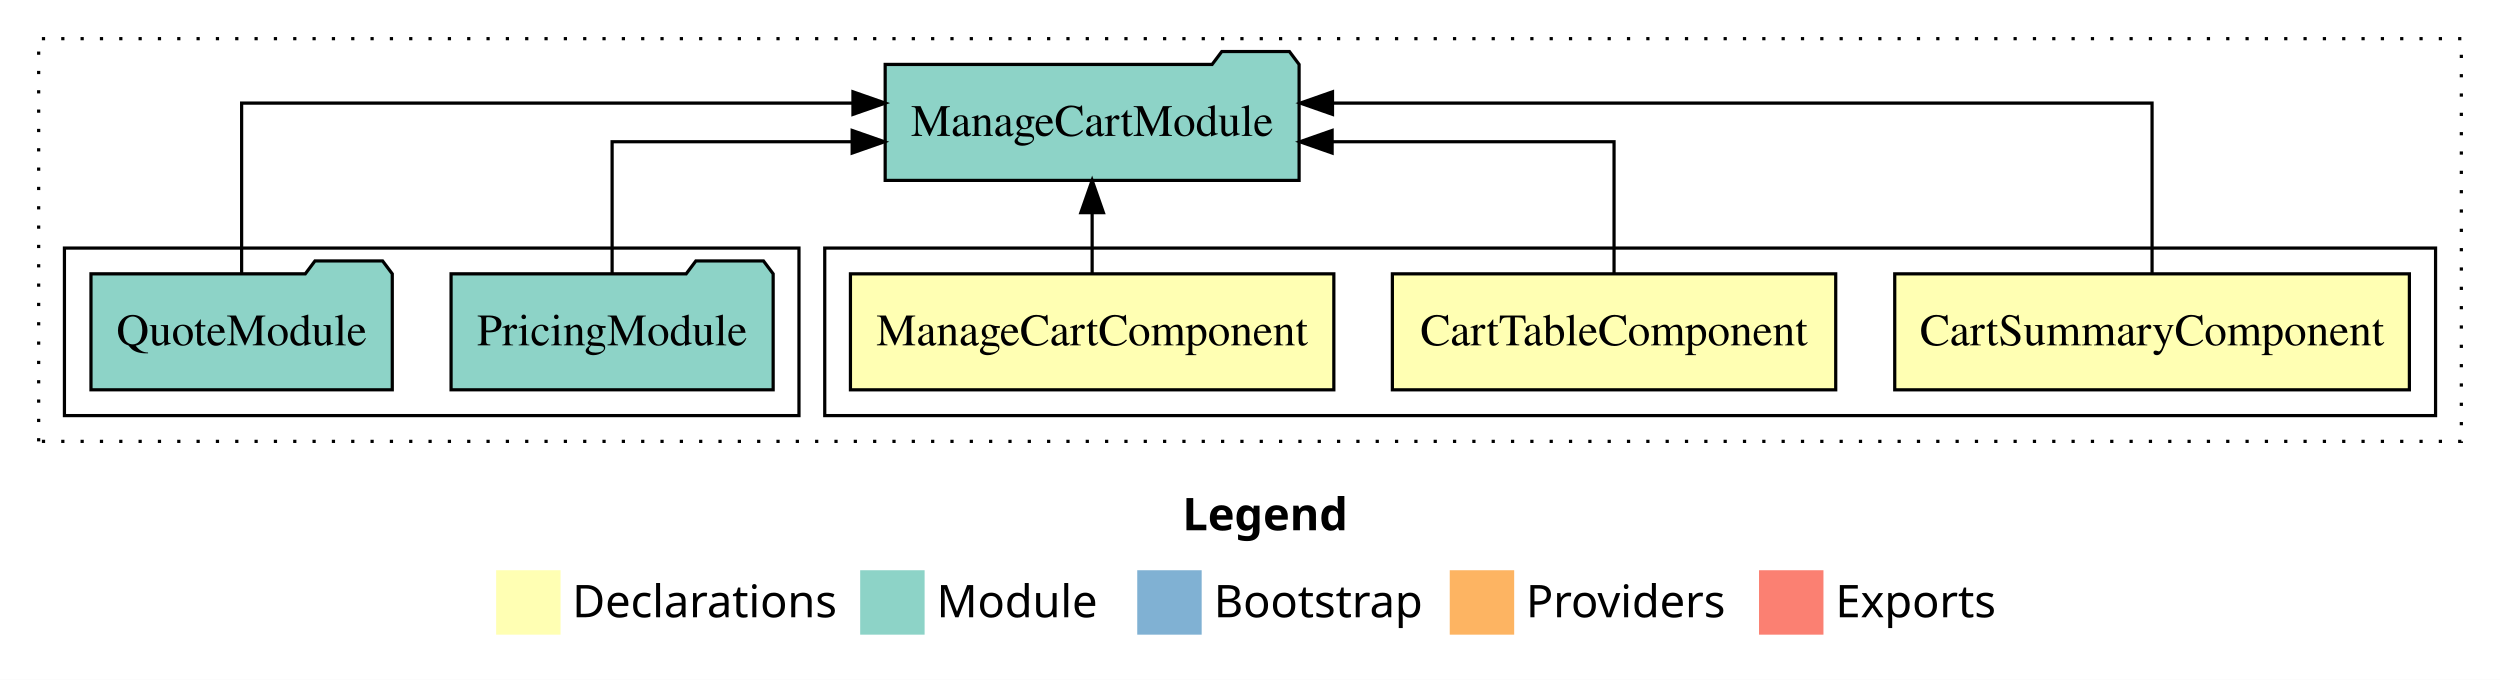
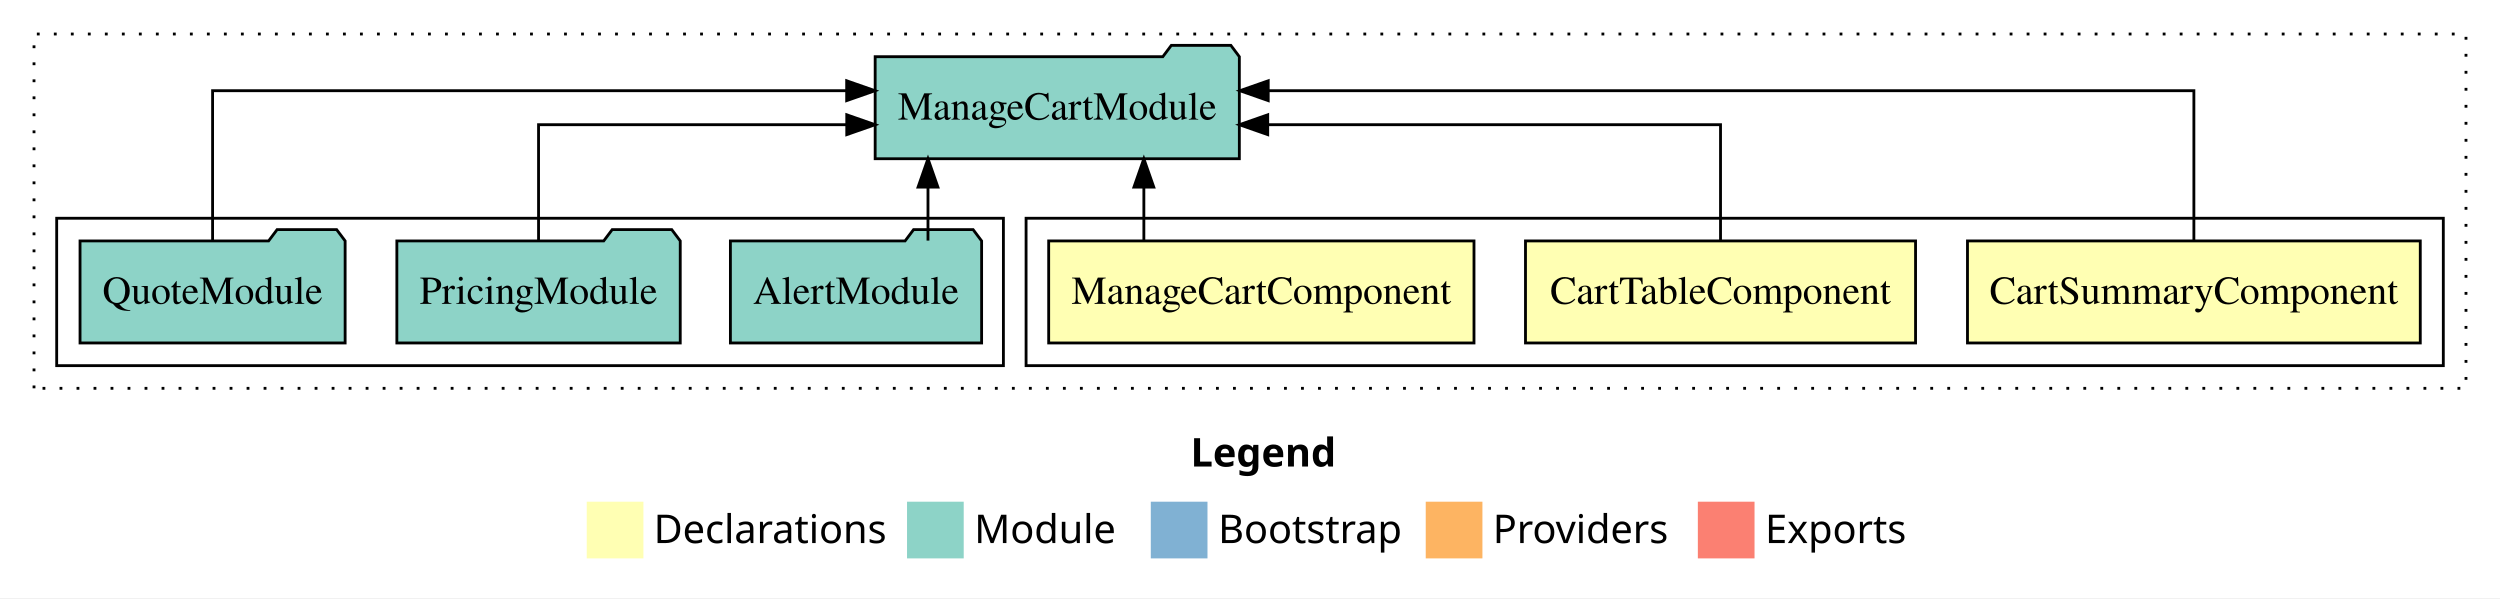
- <svg xmlns="http://www.w3.org/2000/svg" width="776pt" height="211pt" viewBox="0.00 0.00 776.00 211.00">
+ <svg xmlns="http://www.w3.org/2000/svg" width="882pt" height="211pt" viewBox="0.00 0.00 882.00 211.00">
  <g id="graph0" class="graph" transform="scale(1 1) rotate(0) translate(4 207)">
-     <polygon fill="#ffffff" stroke="transparent" points="-4,4 -4,-207 772,-207 772,4 -4,4" />
-     <text text-anchor="start" x="363.009" y="-42.4" font-family="sans-serif" font-weight="bold" font-size="14.00" fill="#000000">Legend</text>
-     <polygon fill="#ffffb3" stroke="transparent" points="150,-10 150,-30 170,-30 170,-10 150,-10" />
-     <text text-anchor="start" x="173.629" y="-15.4" font-family="sans-serif" font-size="14.00" fill="#000000">  Declarations</text>
-     <polygon fill="#8dd3c7" stroke="transparent" points="263,-10 263,-30 283,-30 283,-10 263,-10" />
-     <text text-anchor="start" x="286.725" y="-15.4" font-family="sans-serif" font-size="14.00" fill="#000000">  Module</text>
-     <polygon fill="#80b1d3" stroke="transparent" points="349,-10 349,-30 369,-30 369,-10 349,-10" />
-     <text text-anchor="start" x="372.781" y="-15.4" font-family="sans-serif" font-size="14.00" fill="#000000">  Bootstrap</text>
-     <polygon fill="#fdb462" stroke="transparent" points="446,-10 446,-30 466,-30 466,-10 446,-10" />
-     <text text-anchor="start" x="469.673" y="-15.4" font-family="sans-serif" font-size="14.00" fill="#000000">  Providers</text>
-     <polygon fill="#fb8072" stroke="transparent" points="542,-10 542,-30 562,-30 562,-10 542,-10" />
-     <text text-anchor="start" x="565.726" y="-15.4" font-family="sans-serif" font-size="14.00" fill="#000000">  Exports</text>
+     <polygon fill="#ffffff" stroke="transparent" points="-4,4 -4,-207 878,-207 878,4 -4,4" />
+     <text text-anchor="start" x="416.009" y="-42.4" font-family="sans-serif" font-weight="bold" font-size="14.00" fill="#000000">Legend</text>
+     <polygon fill="#ffffb3" stroke="transparent" points="203,-10 203,-30 223,-30 223,-10 203,-10" />
+     <text text-anchor="start" x="226.629" y="-15.4" font-family="sans-serif" font-size="14.00" fill="#000000">  Declarations</text>
+     <polygon fill="#8dd3c7" stroke="transparent" points="316,-10 316,-30 336,-30 336,-10 316,-10" />
+     <text text-anchor="start" x="339.725" y="-15.4" font-family="sans-serif" font-size="14.00" fill="#000000">  Module</text>
+     <polygon fill="#80b1d3" stroke="transparent" points="402,-10 402,-30 422,-30 422,-10 402,-10" />
+     <text text-anchor="start" x="425.781" y="-15.4" font-family="sans-serif" font-size="14.00" fill="#000000">  Bootstrap</text>
+     <polygon fill="#fdb462" stroke="transparent" points="499,-10 499,-30 519,-30 519,-10 499,-10" />
+     <text text-anchor="start" x="522.673" y="-15.4" font-family="sans-serif" font-size="14.00" fill="#000000">  Providers</text>
+     <polygon fill="#fb8072" stroke="transparent" points="595,-10 595,-30 615,-30 615,-10 595,-10" />
+     <text text-anchor="start" x="618.726" y="-15.4" font-family="sans-serif" font-size="14.00" fill="#000000">  Exports</text>
    <g id="clust1" class="cluster">
-       <polygon fill="none" stroke="#000000" stroke-dasharray="1,5" points="8,-70 8,-195 760,-195 760,-70 8,-70" />
+       <polygon fill="none" stroke="#000000" stroke-dasharray="1,5" points="8,-70 8,-195 866,-195 866,-70 8,-70" />
    </g>
    <g id="clust2" class="cluster">
-       <polygon fill="none" stroke="#000000" points="252,-78 252,-130 752,-130 752,-78 252,-78" />
+       <polygon fill="none" stroke="#000000" points="358,-78 358,-130 858,-130 858,-78 358,-78" />
    </g>
    <g id="clust6" class="cluster">
-       <polygon fill="none" stroke="#000000" points="16,-78 16,-130 244,-130 244,-78 16,-78" />
+       <polygon fill="none" stroke="#000000" points="16,-78 16,-130 350,-130 350,-78 16,-78" />
    </g>
    <g id="node1" class="node">
-       <polygon fill="#ffffb3" stroke="#000000" points="743.874,-122 584.126,-122 584.126,-86 743.874,-86 743.874,-122" />
-       <text text-anchor="middle" x="664" y="-99.8" font-family="Times,serif" font-size="14.00" fill="#000000">CartSummaryComponent</text>
+       <polygon fill="#ffffb3" stroke="#000000" points="849.874,-122 690.126,-122 690.126,-86 849.874,-86 849.874,-122" />
+       <text text-anchor="middle" x="770" y="-99.8" font-family="Times,serif" font-size="14.00" fill="#000000">CartSummaryComponent</text>
    </g>
    <g id="node4" class="node">
-       <polygon fill="#8dd3c7" stroke="#000000" points="399.241,-187 396.241,-191 375.241,-191 372.241,-187 270.759,-187 270.759,-151 399.241,-151 399.241,-187" />
-       <text text-anchor="middle" x="335" y="-164.8" font-family="Times,serif" font-size="14.00" fill="#000000">ManageCartModule</text>
+       <polygon fill="#8dd3c7" stroke="#000000" points="433.241,-187 430.241,-191 409.241,-191 406.241,-187 304.759,-187 304.759,-151 433.241,-151 433.241,-187" />
+       <text text-anchor="middle" x="369" y="-164.8" font-family="Times,serif" font-size="14.00" fill="#000000">ManageCartModule</text>
    </g>
    <g id="edge1" class="edge">
-       <path fill="none" stroke="#000000" d="M664,-122.284C664,-143.321 664,-175 664,-175 664,-175 409.607,-175 409.607,-175" />
-       <polygon fill="#000000" stroke="#000000" points="409.607,-171.5 399.607,-175 409.607,-178.5 409.607,-171.5" />
+       <path fill="none" stroke="#000000" d="M770,-122.284C770,-143.321 770,-175 770,-175 770,-175 443.428,-175 443.428,-175" />
+       <polygon fill="#000000" stroke="#000000" points="443.428,-171.5 433.428,-175 443.428,-178.5 443.428,-171.5" />
    </g>
    <g id="node2" class="node">
-       <polygon fill="#ffffb3" stroke="#000000" points="565.808,-122 428.192,-122 428.192,-86 565.808,-86 565.808,-122" />
-       <text text-anchor="middle" x="497" y="-99.8" font-family="Times,serif" font-size="14.00" fill="#000000">CartTableComponent</text>
+       <polygon fill="#ffffb3" stroke="#000000" points="671.808,-122 534.192,-122 534.192,-86 671.808,-86 671.808,-122" />
+       <text text-anchor="middle" x="603" y="-99.8" font-family="Times,serif" font-size="14.00" fill="#000000">CartTableComponent</text>
    </g>
    <g id="edge2" class="edge">
-       <path fill="none" stroke="#000000" d="M497,-122.022C497,-139.373 497,-163 497,-163 497,-163 409.492,-163 409.492,-163" />
-       <polygon fill="#000000" stroke="#000000" points="409.492,-159.5 399.492,-163 409.492,-166.5 409.492,-159.5" />
+       <path fill="none" stroke="#000000" d="M603,-122.022C603,-139.373 603,-163 603,-163 603,-163 443.251,-163 443.251,-163" />
+       <polygon fill="#000000" stroke="#000000" points="443.251,-159.5 433.251,-163 443.251,-166.5 443.251,-159.5" />
    </g>
    <g id="node3" class="node">
-       <polygon fill="#ffffb3" stroke="#000000" points="410.024,-122 259.976,-122 259.976,-86 410.024,-86 410.024,-122" />
-       <text text-anchor="middle" x="335" y="-99.8" font-family="Times,serif" font-size="14.00" fill="#000000">ManageCartComponent</text>
+       <polygon fill="#ffffb3" stroke="#000000" points="516.024,-122 365.976,-122 365.976,-86 516.024,-86 516.024,-122" />
+       <text text-anchor="middle" x="441" y="-99.8" font-family="Times,serif" font-size="14.00" fill="#000000">ManageCartComponent</text>
    </g>
    <g id="edge3" class="edge">
-       <path fill="none" stroke="#000000" d="M335,-122.106C335,-122.106 335,-140.991 335,-140.991" />
-       <polygon fill="#000000" stroke="#000000" points="331.5,-140.991 335,-150.991 338.5,-140.991 331.5,-140.991" />
+       <path fill="none" stroke="#000000" d="M399.554,-122.106C399.554,-122.106 399.554,-140.991 399.554,-140.991" />
+       <polygon fill="#000000" stroke="#000000" points="396.054,-140.991 399.554,-150.991 403.054,-140.991 396.054,-140.991" />
    </g>
    <g id="node5" class="node">
+       <polygon fill="#8dd3c7" stroke="#000000" points="342.313,-122 339.313,-126 318.313,-126 315.313,-122 253.687,-122 253.687,-86 342.313,-86 342.313,-122" />
+       <text text-anchor="middle" x="298" y="-99.8" font-family="Times,serif" font-size="14.00" fill="#000000">AlertModule</text>
+     </g>
+     <g id="edge4" class="edge">
+       <path fill="none" stroke="#000000" d="M323.393,-122.106C323.393,-122.106 323.393,-140.991 323.393,-140.991" />
+       <polygon fill="#000000" stroke="#000000" points="319.893,-140.991 323.393,-150.991 326.893,-140.991 319.893,-140.991" />
+     </g>
+     <g id="node6" class="node">
      <polygon fill="#8dd3c7" stroke="#000000" points="235.989,-122 232.989,-126 211.989,-126 208.989,-122 136.011,-122 136.011,-86 235.989,-86 235.989,-122" />
      <text text-anchor="middle" x="186" y="-99.8" font-family="Times,serif" font-size="14.00" fill="#000000">PricingModule</text>
    </g>
-     <g id="edge4" class="edge">
-       <path fill="none" stroke="#000000" d="M186,-122.022C186,-139.373 186,-163 186,-163 186,-163 260.513,-163 260.513,-163" />
-       <polygon fill="#000000" stroke="#000000" points="260.513,-166.5 270.513,-163 260.513,-159.5 260.513,-166.5" />
+     <g id="edge5" class="edge">
+       <path fill="none" stroke="#000000" d="M186,-122.022C186,-139.373 186,-163 186,-163 186,-163 294.738,-163 294.738,-163" />
+       <polygon fill="#000000" stroke="#000000" points="294.738,-166.5 304.738,-163 294.738,-159.5 294.738,-166.5" />
    </g>
-     <g id="node6" class="node">
+     <g id="node7" class="node">
      <polygon fill="#8dd3c7" stroke="#000000" points="117.762,-122 114.762,-126 93.762,-126 90.762,-122 24.238,-122 24.238,-86 117.762,-86 117.762,-122" />
      <text text-anchor="middle" x="71" y="-99.8" font-family="Times,serif" font-size="14.00" fill="#000000">QuoteModule</text>
    </g>
-     <g id="edge5" class="edge">
-       <path fill="none" stroke="#000000" d="M71,-122.284C71,-143.321 71,-175 71,-175 71,-175 260.756,-175 260.756,-175" />
-       <polygon fill="#000000" stroke="#000000" points="260.756,-178.5 270.756,-175 260.756,-171.5 260.756,-178.5" />
+     <g id="edge6" class="edge">
+       <path fill="none" stroke="#000000" d="M71,-122.284C71,-143.321 71,-175 71,-175 71,-175 294.705,-175 294.705,-175" />
+       <polygon fill="#000000" stroke="#000000" points="294.705,-178.5 304.705,-175 294.705,-171.5 294.705,-178.5" />
    </g>
  </g>
</svg>
